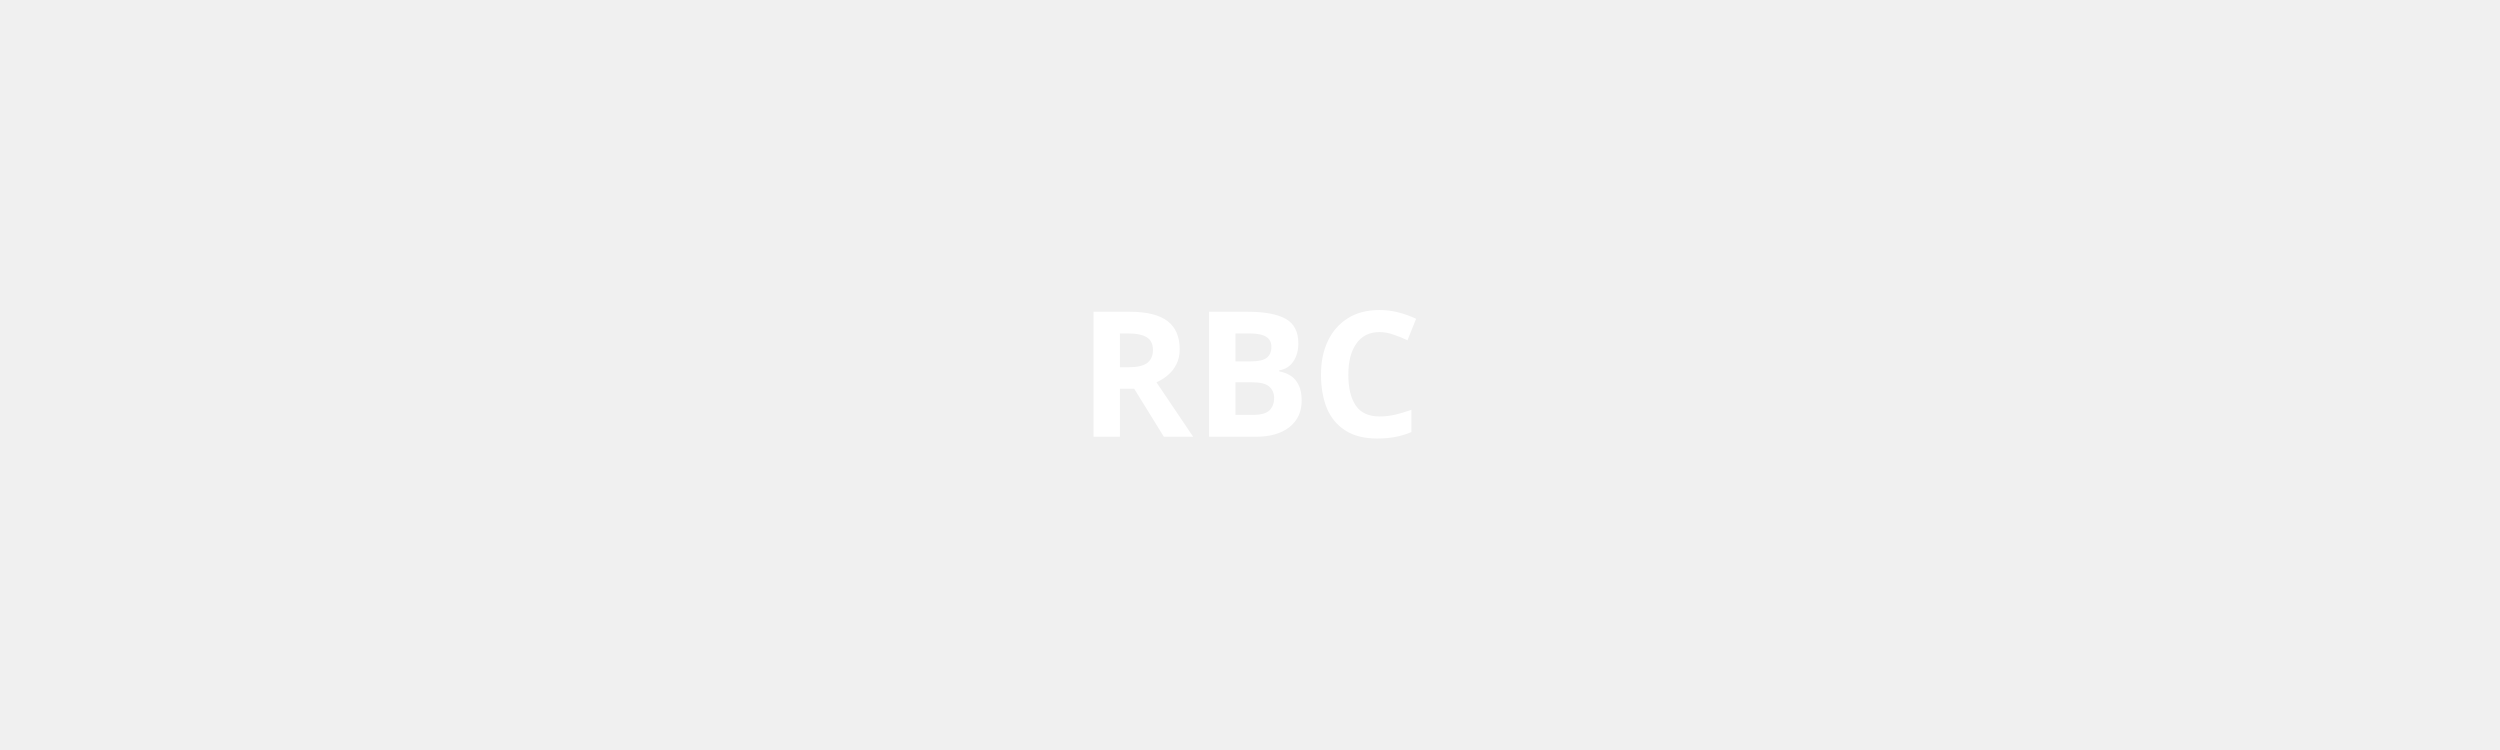
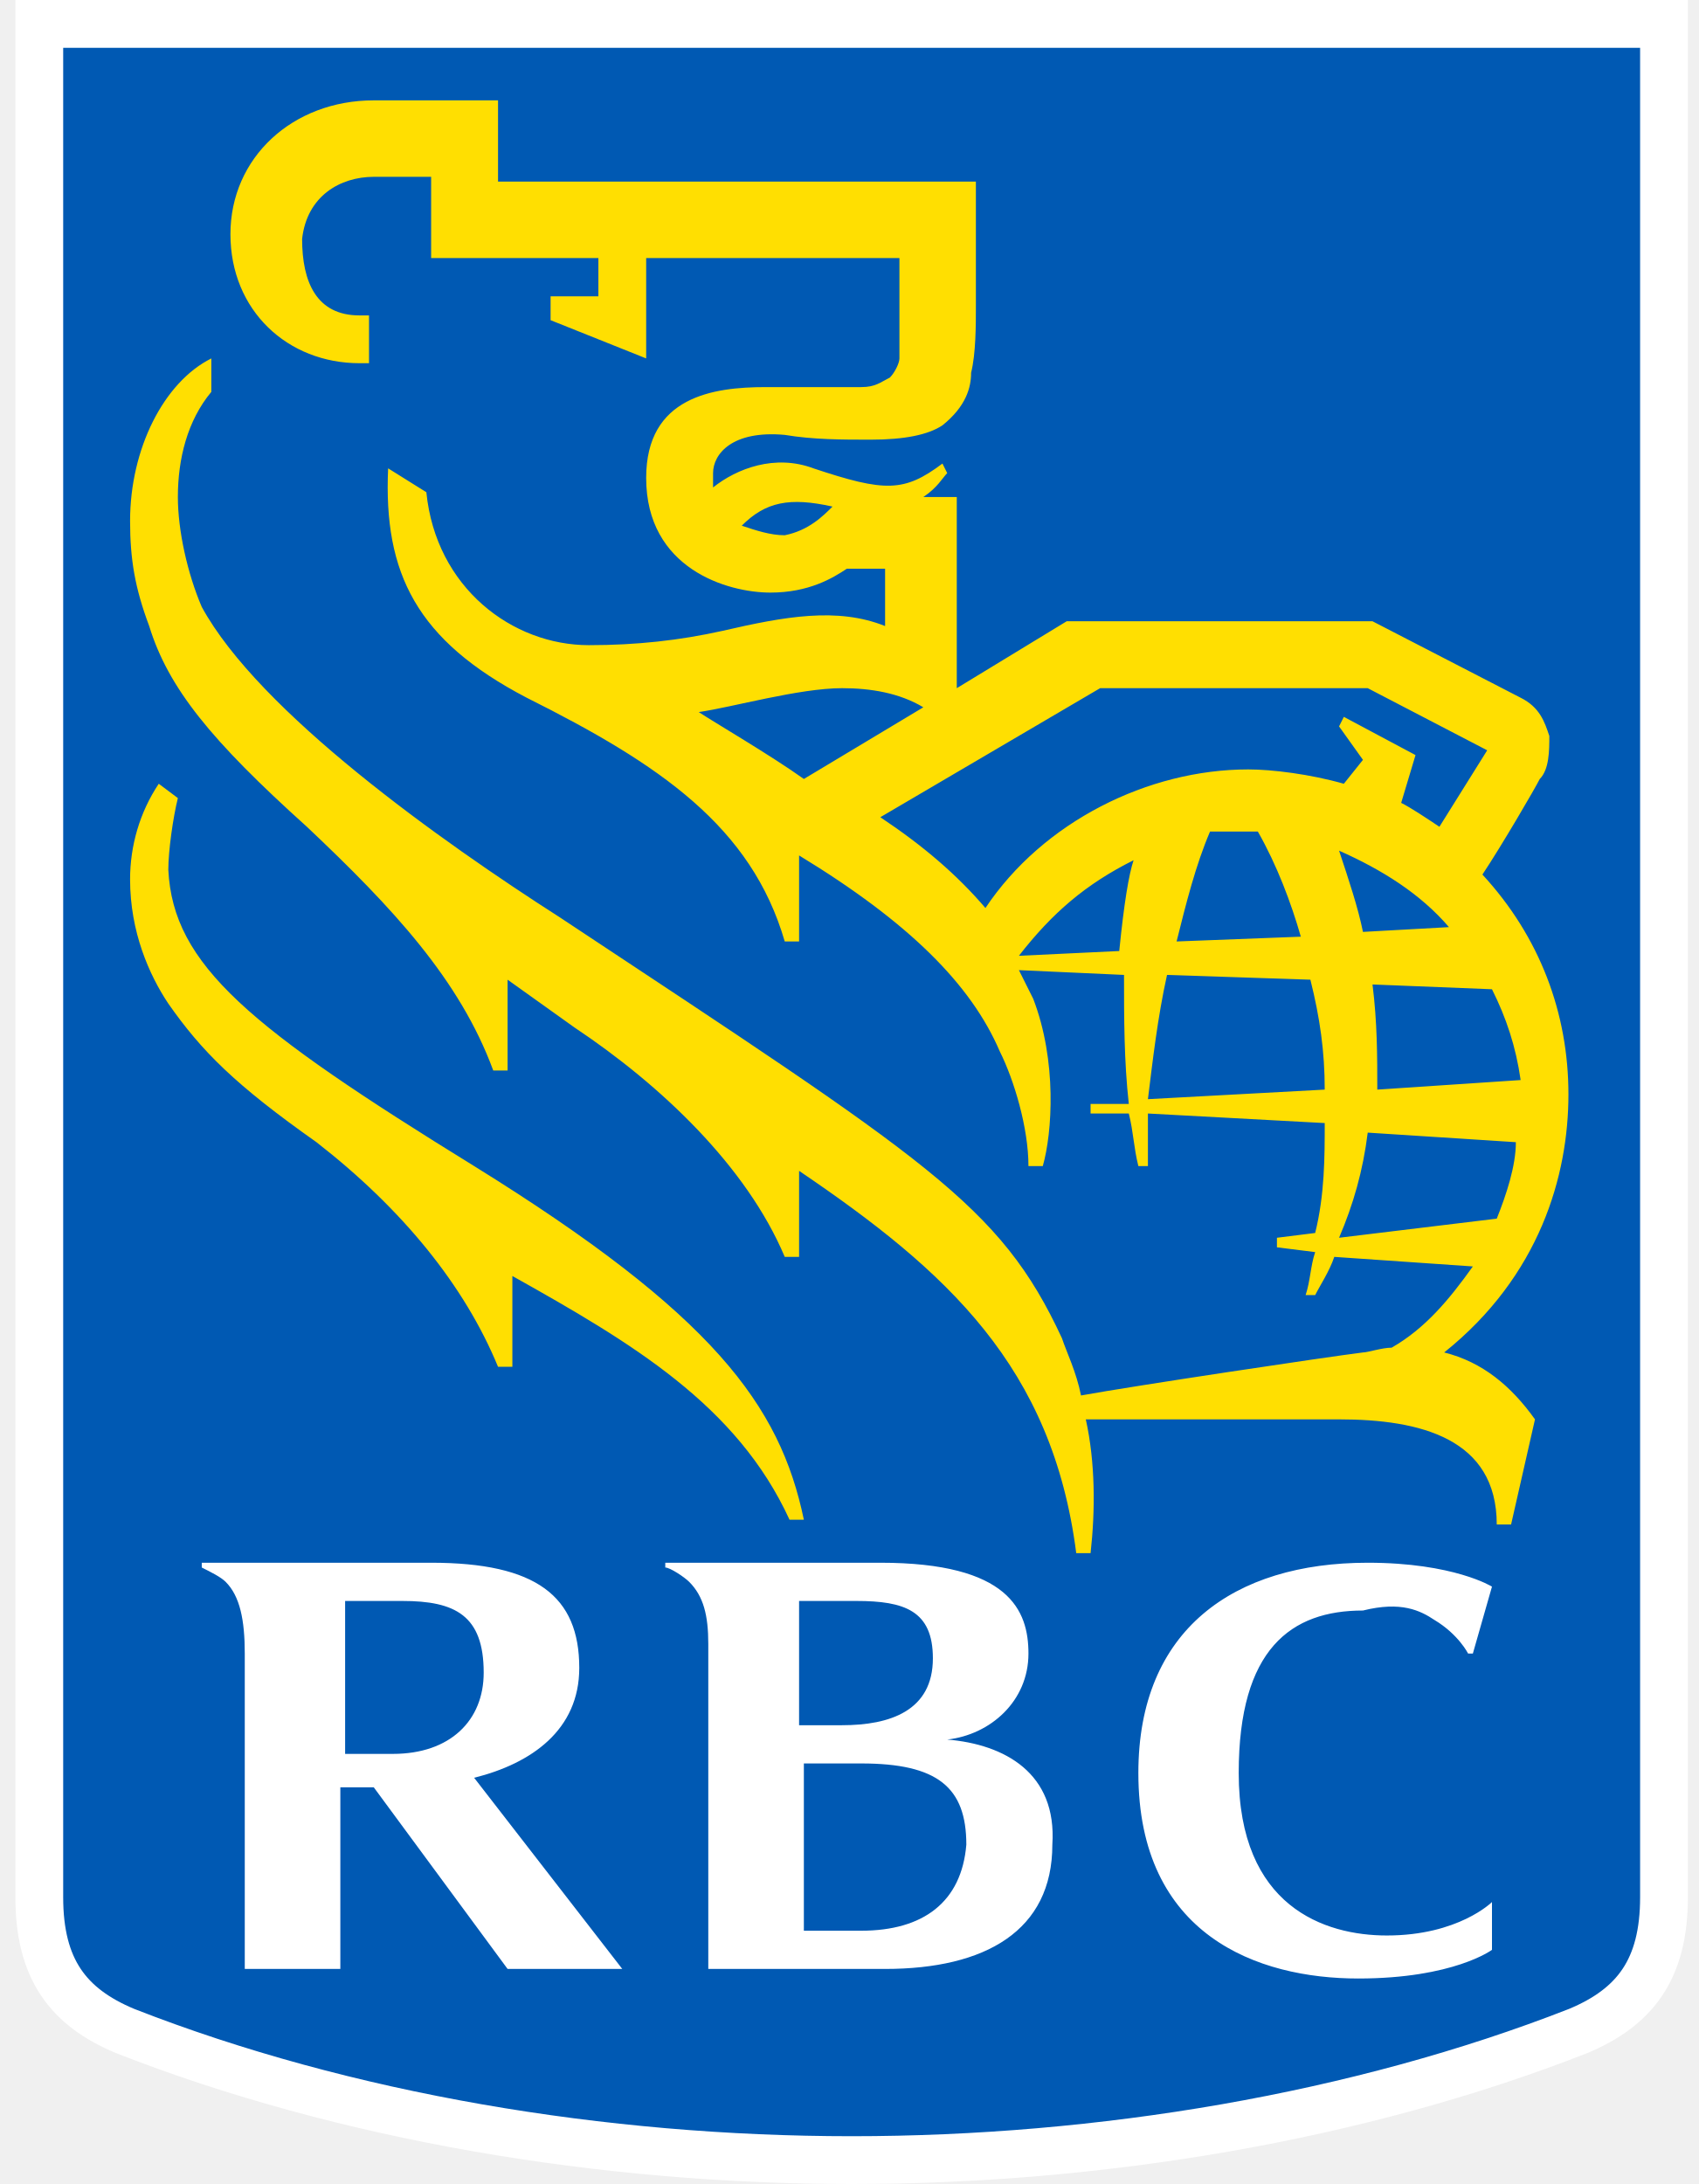
- <svg xmlns="http://www.w3.org/2000/svg" viewBox="0 0 200 60" width="200" height="60">
-   <text x="50%" y="50%" dominant-baseline="middle" text-anchor="middle" fill="white" font-family="sans-serif" font-size="14" font-weight="600">RBC</text>
+ <svg xmlns="http://www.w3.org/2000/svg" viewBox="0 0 34.9 45.7" width="35" height="45">
+   <path d="M34.5 39.7c0 1.5-.6 2.3-1.8 2.8-4.6 1.8-10 2.7-15.2 2.7s-10.6-.9-15.2-2.7C1.1 42 .5 41.2.5 39.7V.5h34v39.2" fill="#0059b3" />
+   <path d="M34.5 39.7c0 1.5-.6 2.3-1.8 2.8-4.6 1.8-10 2.7-15.2 2.7s-10.6-.9-15.2-2.7C1.1 42 .5 41.2.5 39.7V.5h34v39.2z" fill="none" stroke="#fff" />
+   <path d="M9.6 24.4c-4.7-2.9-6.3-4.2-6.4-6.2 0-.4.1-1.1.2-1.5l-.4-.3c-.4.6-.6 1.3-.6 2 0 1.1.4 2 .8 2.6.7 1 1.4 1.7 3.1 2.9 1.8 1.4 3.1 3 3.8 4.7h.3v-1.9c2.5 1.4 4.7 2.7 5.8 5.1h.3c-.5-2.4-1.9-4.3-6.9-7.4M23.4 18c-1 .5-1.7 1.1-2.4 2l2.1-.1c.1-1 .2-1.6.3-1.9zm7.6 7.5c.2-.5.4-1.1.4-1.6l-3.1-.2c-.1.8-.3 1.5-.6 2.2l3.3-.4zm-3.3-7.7c.2.6.4 1.2.5 1.7l1.8-.1c-.6-.7-1.4-1.2-2.3-1.6zm-.8 1.8c-.2-.7-.5-1.5-.9-2.2h-1c-.3.7-.5 1.5-.7 2.3l2.6-.1zm1.5 1c.1.8.1 1.5.1 2.2l3-.2c-.1-.7-.3-1.3-.6-1.9l-2.5-.1zm-1 2.2c0-.8-.1-1.5-.3-2.3l-3-.1c-.2.9-.3 1.8-.4 2.6l3.7-.2zm.4-6.4l.4-.5-.5-.7.1-.2 1.5.8-.3 1c.2.1.5.3.8.5l1-1.6-2.5-1.3h-5.6l-4.6 2.7c.9.6 1.6 1.2 2.2 1.9 1.2-1.8 3.4-2.9 5.5-2.9.5 0 1.3.1 2 .3zm-11.3-.1l2.5-1.5c-.5-.3-1.1-.4-1.7-.4-.9 0-2.3.4-3 .5.3.2 1.5.9 2.2 1.4zm.6-5.7c-.9-.2-1.4-.1-1.9.4.3.1.6.2.9.2.5-.1.8-.4 1-.6zm14.2 21.3H31c0-1.8-1.6-2.2-3.3-2.2h-5.3c.2.9.2 1.9.1 2.8h-.3c-.5-3.9-2.7-5.9-5.8-8v1.8h-.3c-.8-1.9-2.6-3.6-4.4-4.8l-1.4-1v1.9H10c-.7-1.9-2.1-3.4-3.9-5.1-2-1.8-2.9-2.9-3.3-4.2-.3-.8-.4-1.4-.4-2.2 0-1.5.7-2.9 1.7-3.4v.7c-.5.6-.7 1.4-.7 2.2 0 .7.2 1.6.5 2.3 1.2 2.2 5 4.9 7.5 6.5 7.7 5.1 9.2 6 10.5 8.8.1.3.3.7.4 1.2 1.1-.2 5.1-.8 5.9-.9.1 0 .4-.1.6-.1.7-.4 1.2-1 1.7-1.7l-2.9-.2c-.1.3-.3.6-.4.8H27c.1-.3.1-.6.2-.9l-.8-.1v-.2l.8-.1c.2-.8.2-1.6.2-2.3l-3.7-.2v1.1h-.2c-.1-.4-.1-.7-.2-1.1h-.8v-.2h.8c-.1-.9-.1-1.8-.1-2.7l-2.2-.1.3.6c.5 1.3.4 2.8.2 3.5h-.3c0-.8-.3-1.8-.6-2.4-.6-1.4-1.9-2.7-4.2-4.1v1.8h-.3c-.7-2.4-2.6-3.7-5.4-5.1-2.3-1.2-3-2.6-2.9-4.8l.8.5c.2 2 1.8 3.2 3.4 3.2 1 0 1.9-.1 2.8-.3 1.3-.3 2.4-.5 3.4-.1v-1.2h-.8c-.3.2-.8.5-1.6.5-.9 0-2.6-.5-2.6-2.4 0-1.7 1.4-1.9 2.5-1.9h2c.3 0 .4-.1.6-.2.1-.1.2-.3.2-.4V5.4h-5.3v2.1l-2-.8v-.5h1v-.8H8.7V3.7H7.5c-.7 0-1.4.4-1.5 1.3 0 .9.3 1.6 1.2 1.6h.2v1h-.2c-1.5 0-2.7-1.1-2.7-2.7s1.3-2.8 3-2.8h2.6v1.7h10v2.6c0 .4 0 1-.1 1.4 0 .3-.1.7-.6 1.1-.3.2-.8.3-1.5.3-.6 0-1.2 0-1.8-.1-1.1-.1-1.5.4-1.5.8v.3c.5-.4 1.3-.7 2.1-.4 1.5.5 1.9.5 2.7-.1l.1.2c-.1.1-.2.3-.5.5h.7v4L22 13h6.4l3.1 1.6c.4.2.5.5.6.8 0 .3 0 .7-.2.9-.1.2-.8 1.4-1.2 2 1.2 1.3 1.8 2.9 1.8 4.6 0 1.7-.6 3.8-2.6 5.4.8.2 1.4.7 1.9 1.4l-.5 2.2" fill="#ffdf01" />
+   <path d="M17.7 40.4h-1.2v-3.5h1.2c1.6 0 2.2.5 2.2 1.7-.1 1.2-.9 1.8-2.2 1.8zm-.1-6.9c1 0 1.6.2 1.6 1.2 0 1.1-.9 1.4-1.9 1.4h-.9v-2.6h1.2zm1.9 2.9c.9-.1 1.7-.8 1.7-1.8 0-.9-.4-1.9-3.1-1.9h-4.5v.1c.1 0 .4.2.5.3.3.3.4.7.4 1.3v6.8h3.7c2.1 0 3.5-.8 3.5-2.6.1-1.5-1-2.1-2.2-2.2M6.8 33.5h1.3c1.1 0 1.7.3 1.7 1.5 0 1-.7 1.7-1.9 1.7h-1v-3.2zm3.5 7.7h2.4l-3.1-4c1.2-.3 2.2-1 2.2-2.3 0-1.5-.9-2.2-3.1-2.2H3.9v.1c.2.1.4.2.5.3.3.3.4.8.4 1.5v6.6h2v-3.8h.7l2.8 3.8m19.4-7.3c.5.3.7.7.7.7h.1l.4-1.4s-.8-.5-2.6-.5c-2.8 0-4.8 1.4-4.8 4.4 0 3.4 2.5 4.3 4.6 4.3 2 0 2.8-.6 2.8-.6v-1s-.7.7-2.2.7c-1.3 0-3.1-.6-3.1-3.4 0-2.6 1.1-3.4 2.6-3.4.8-.2 1.2 0 1.5.2" fill="#fff" />
</svg>
